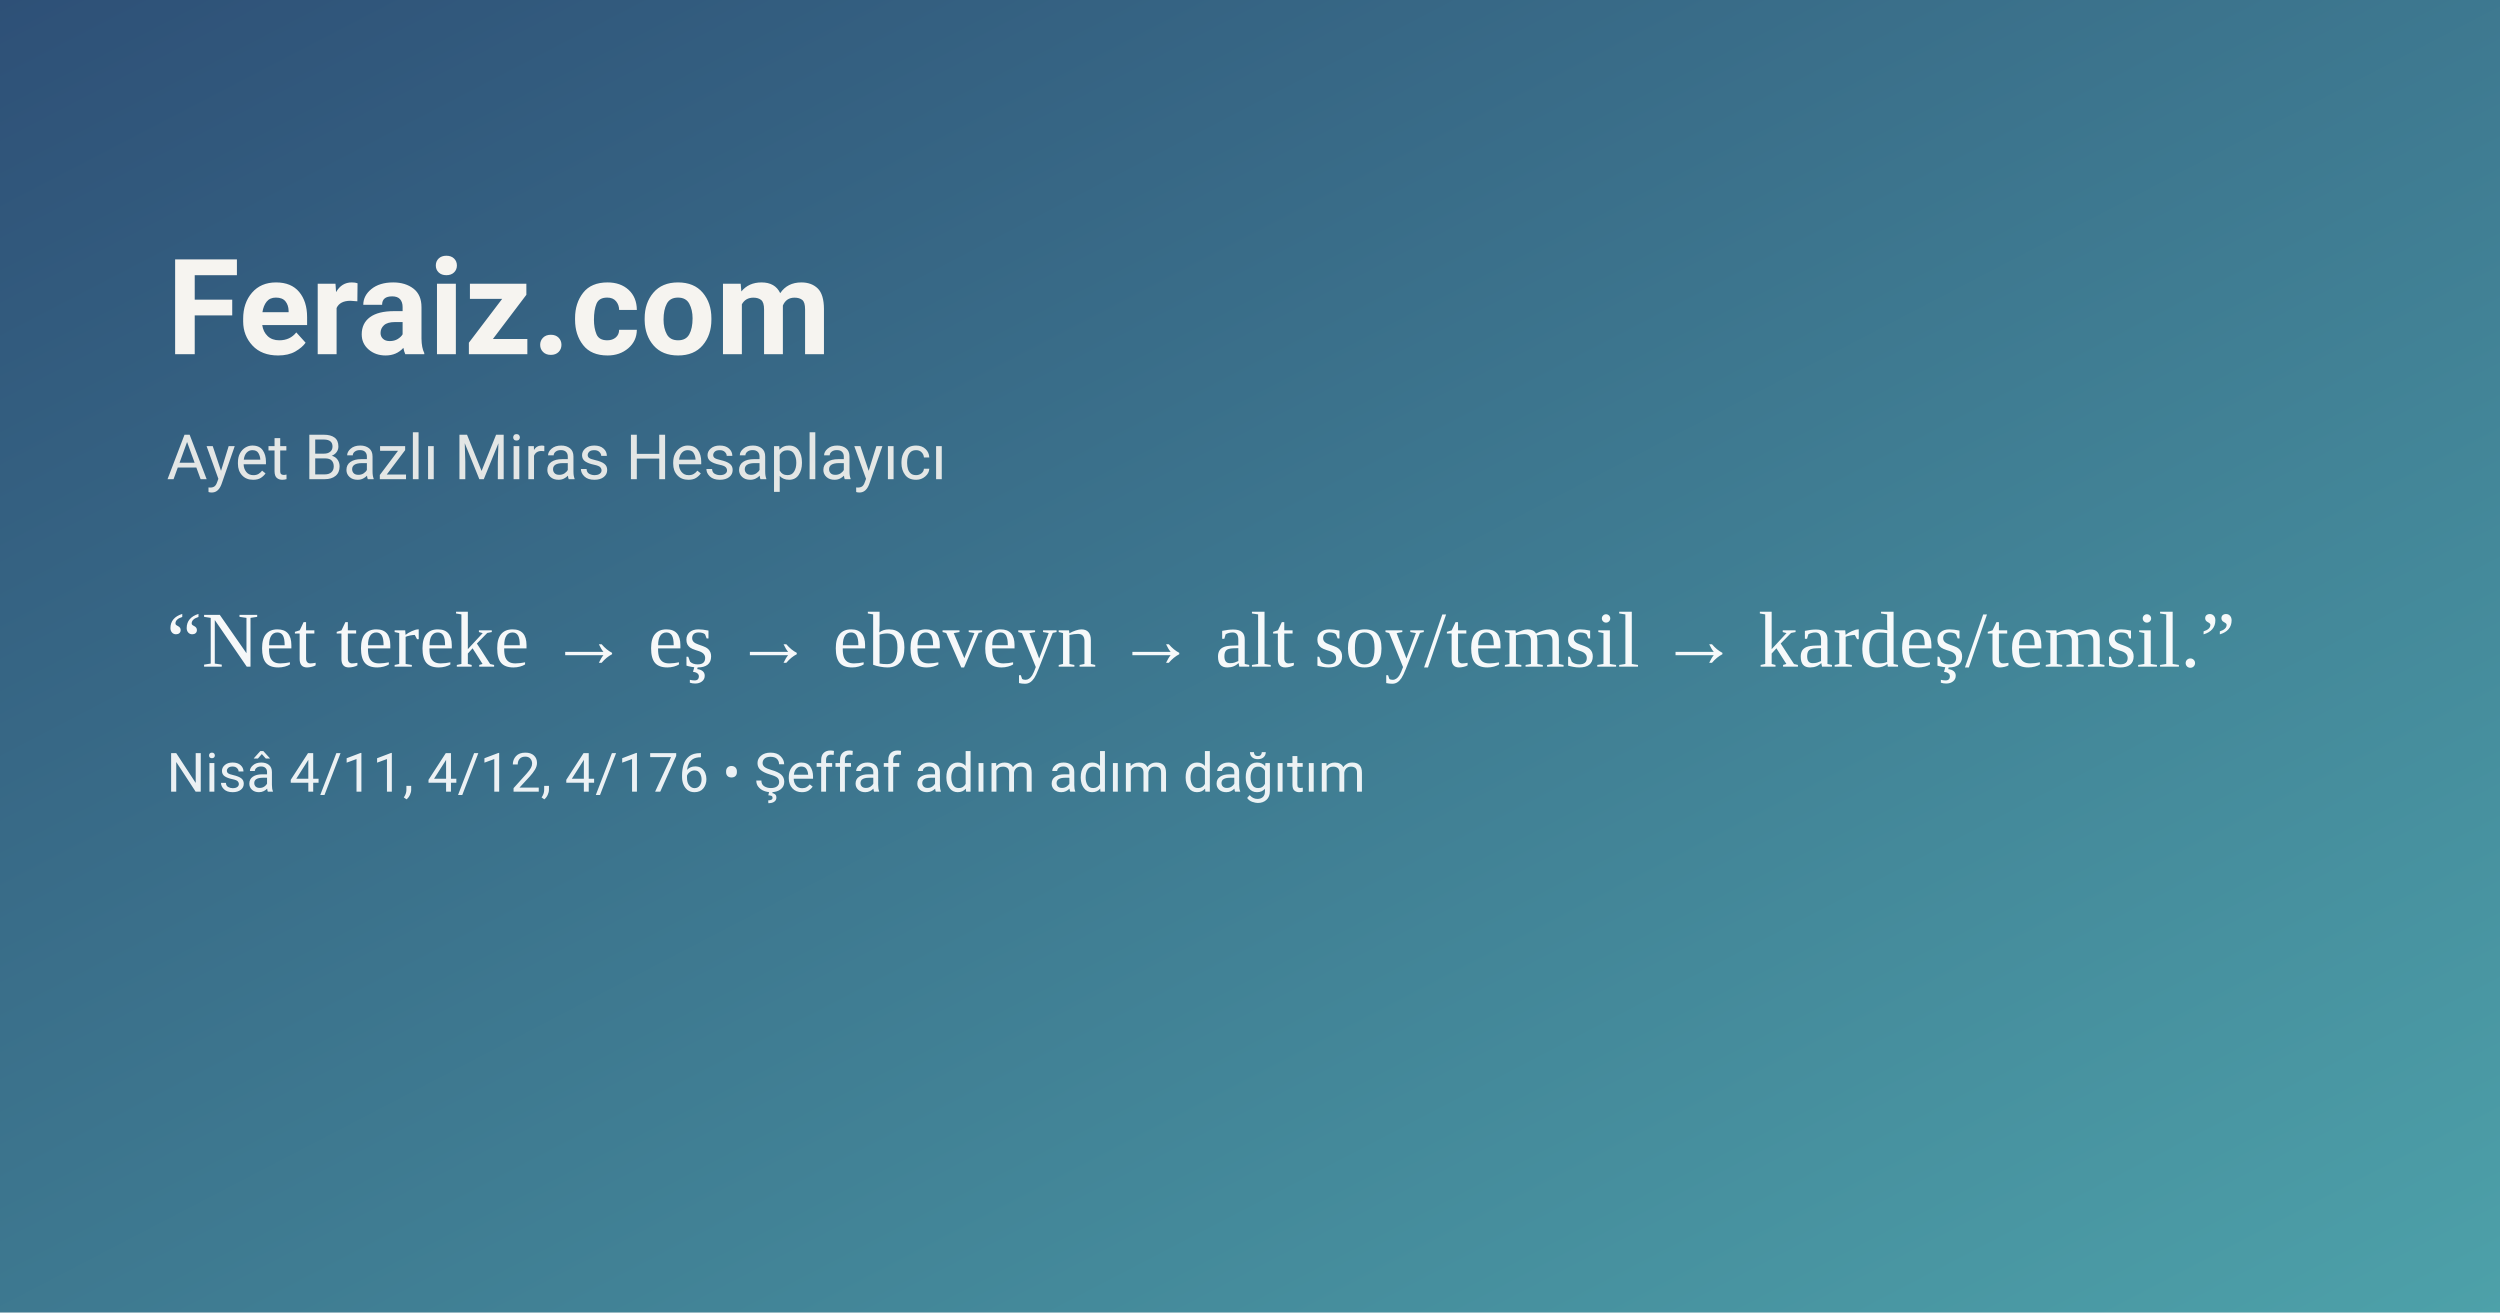
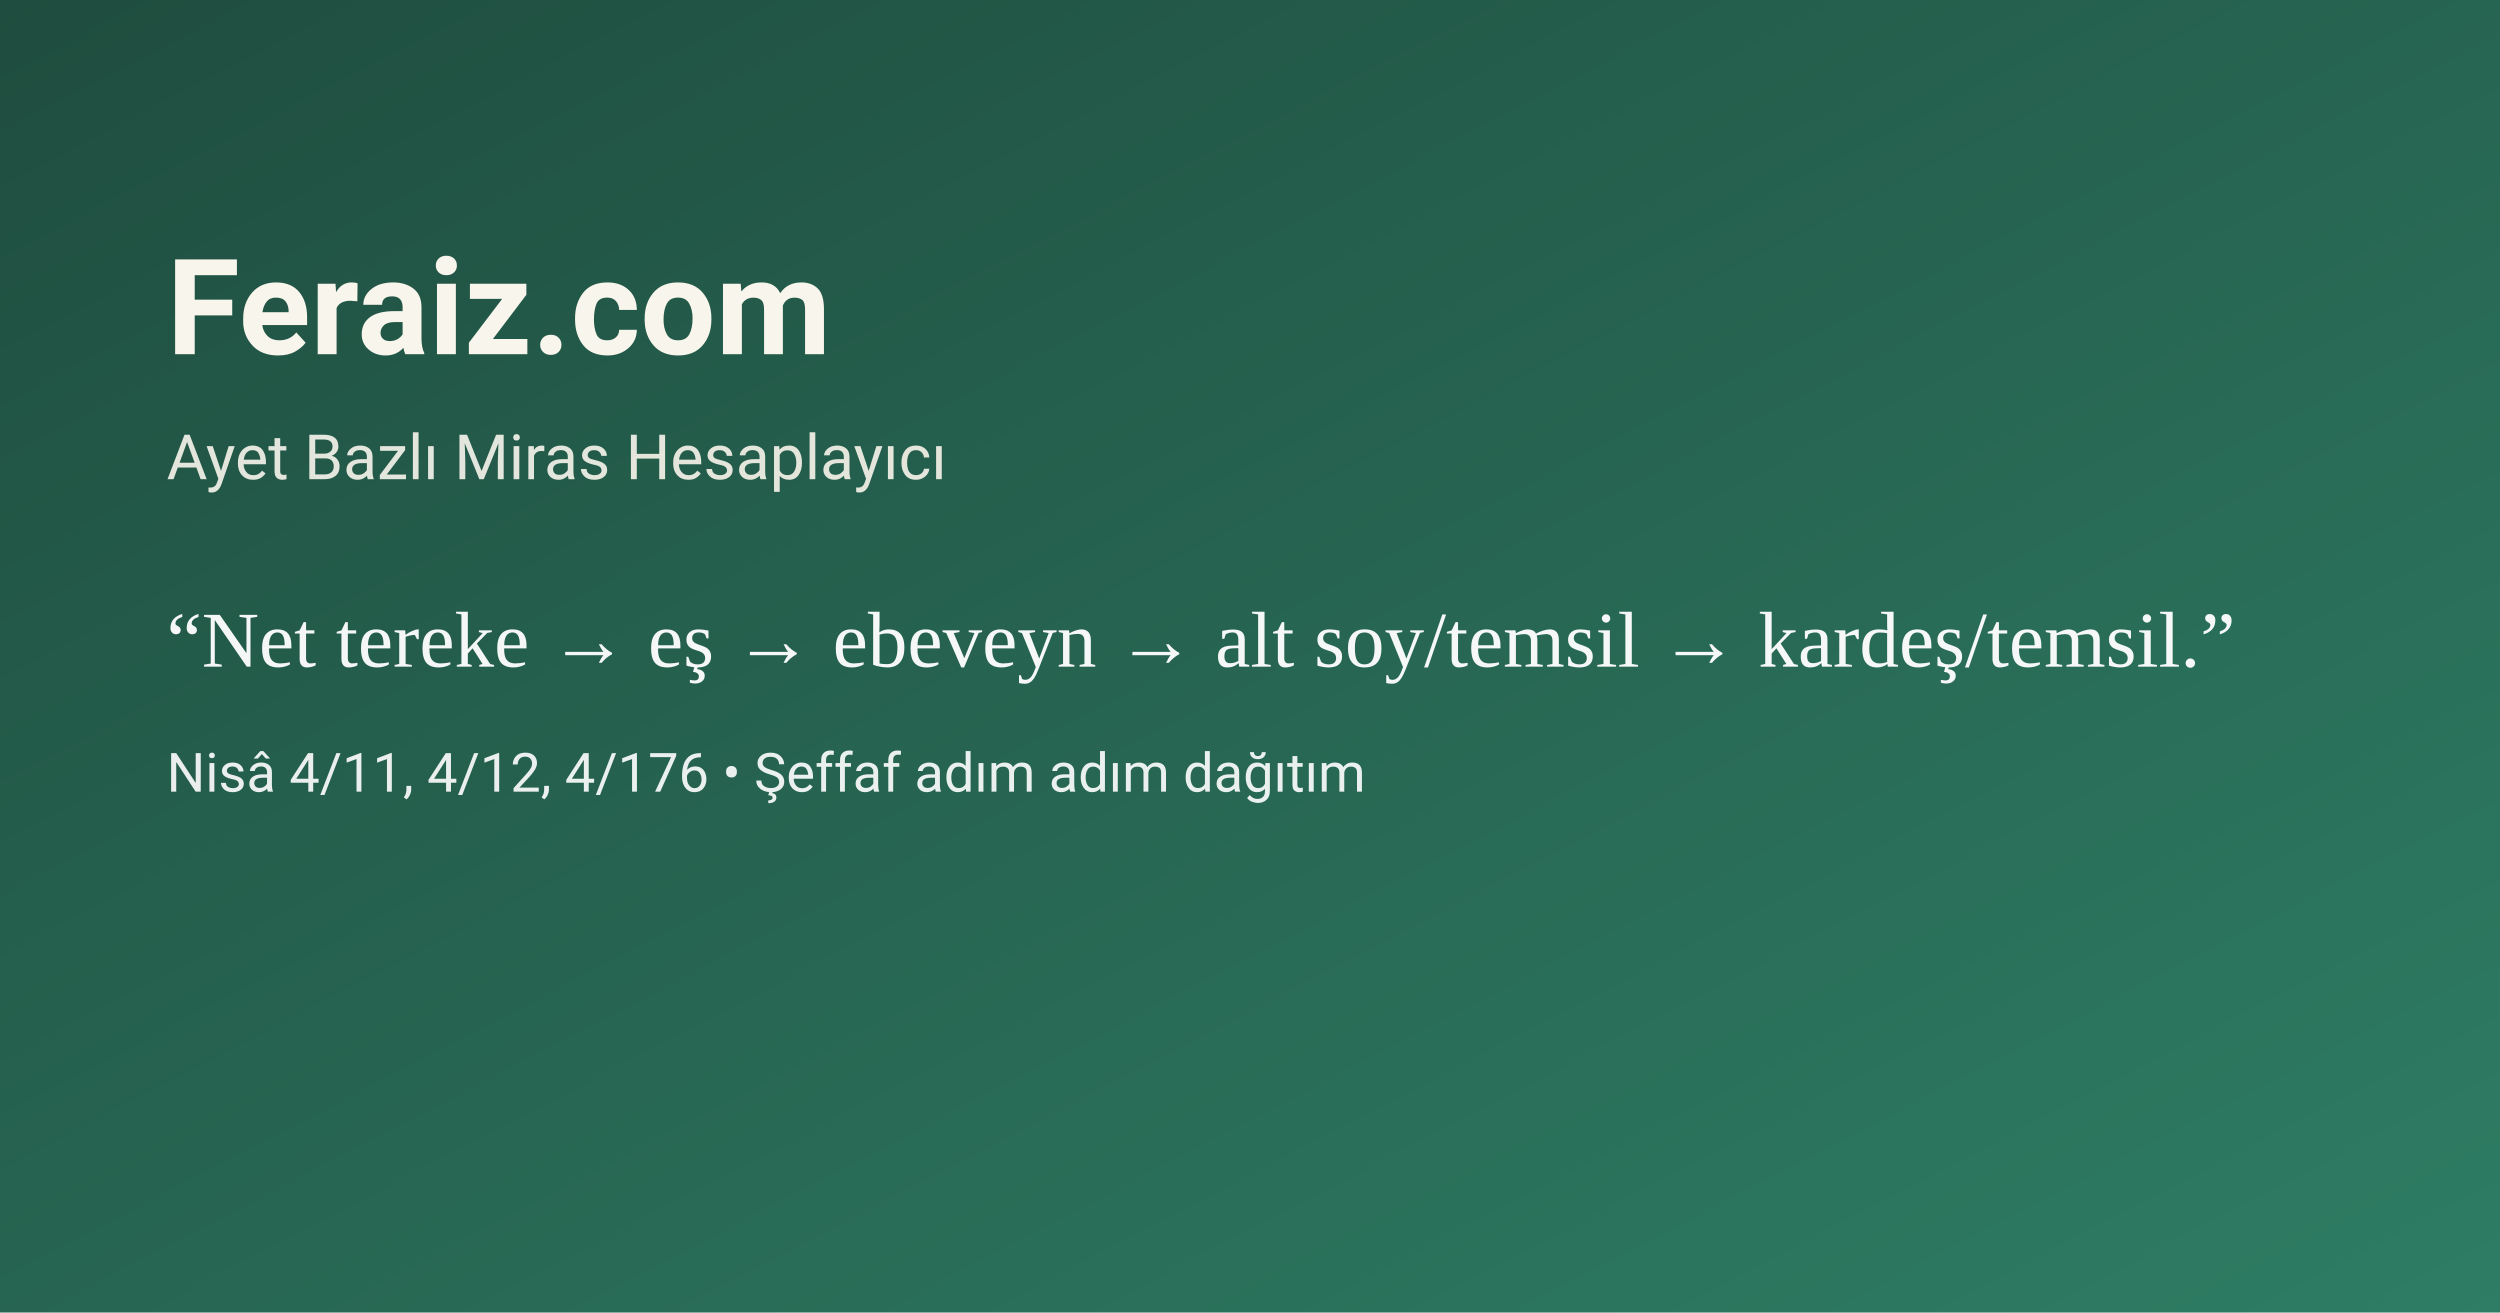
<svg xmlns="http://www.w3.org/2000/svg" width="1200" height="630" viewBox="0 0 1200 630">
  <defs>
    <linearGradient id="bg" x1="0" y1="0" x2="1" y2="1">
-       <stop offset="0%" stop-color="#2E5077" />
-       <stop offset="100%" stop-color="#4DA1A9" />
+       <stop offset="0%" stop-color="#1F4D3F" />
+       <stop offset="100%" stop-color="#2E7D64" />
    </linearGradient>
  </defs>
  <rect width="1200" height="630" fill="url(#bg)" />
-   <g fill="#F6F4F0">
+   <g fill="#F8F5EC">
    <text x="80" y="170" font-size="64" font-family="Segoe UI, Roboto, Arial, sans-serif" font-weight="700">Feraiz.com</text>
    <text x="80" y="230" font-size="30" font-family="Segoe UI, Roboto, Arial, sans-serif" opacity="0.9">Ayet Bazlı Miras Hesaplayıcı</text>
  </g>
  <g transform="translate(80,320)" fill="#ffffff">
    <text x="0" y="0" font-size="38" font-family="Georgia, 'Times New Roman', serif" opacity="0.95">“Net tereke → eş → ebeveyn → alt soy/temsil → kardeş/temsil.”</text>
    <text x="0" y="60" font-size="26" font-family="Segoe UI, Roboto, Arial, sans-serif" opacity="0.9">Nisâ 4/11, 4/12, 4/176 • Şeffaf adım adım dağıtım</text>
  </g>
</svg>
